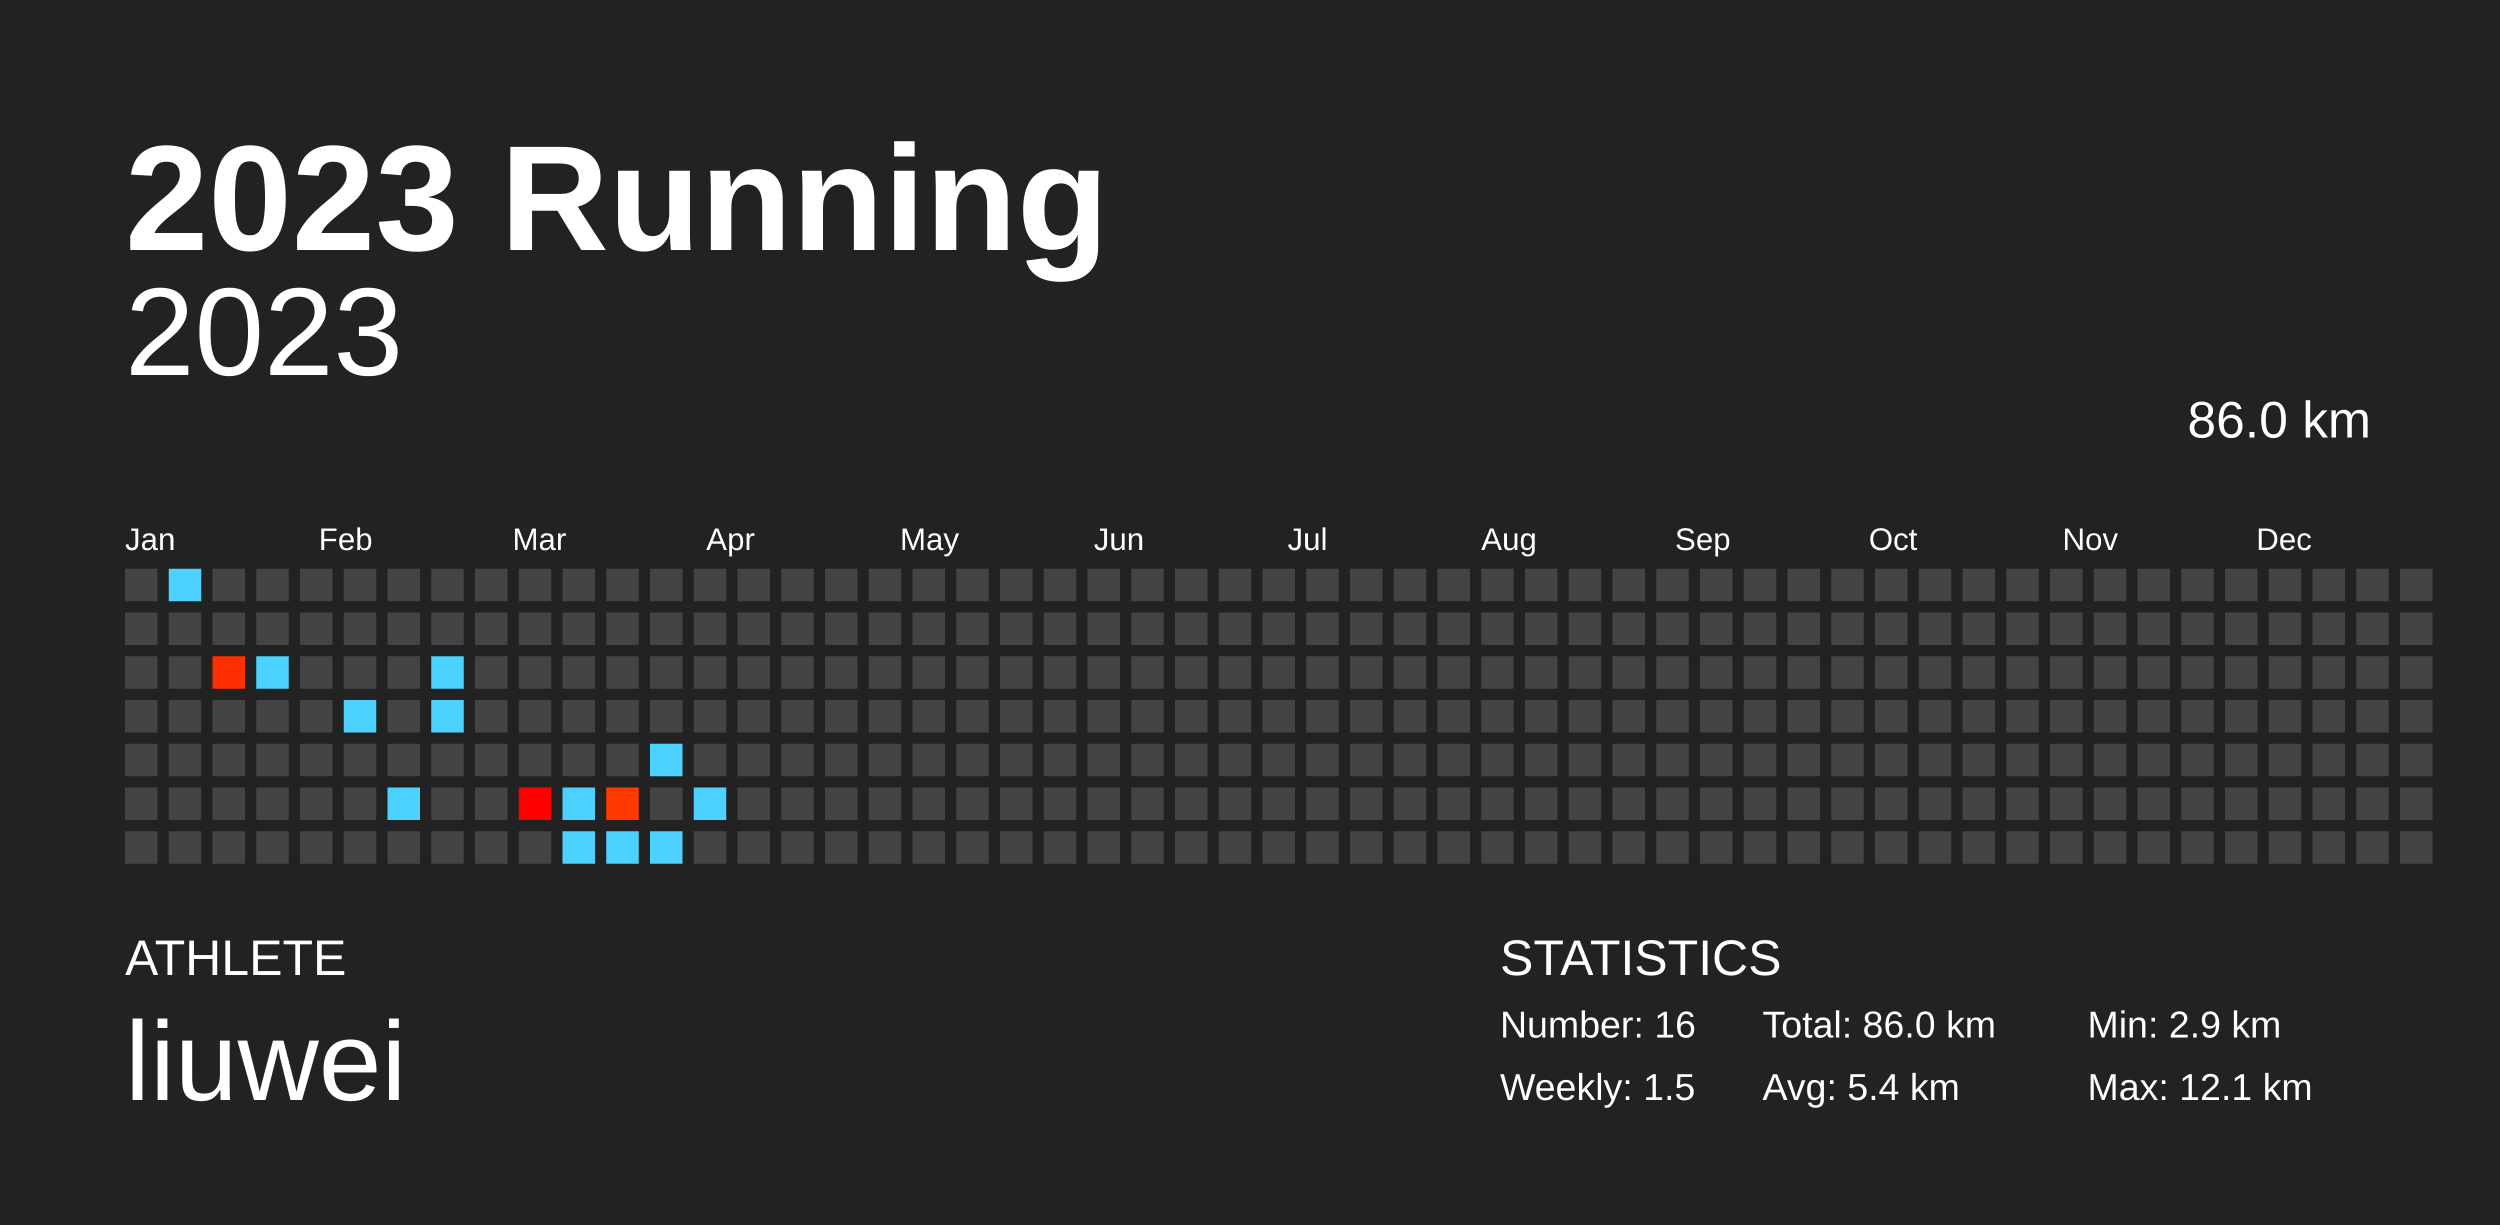
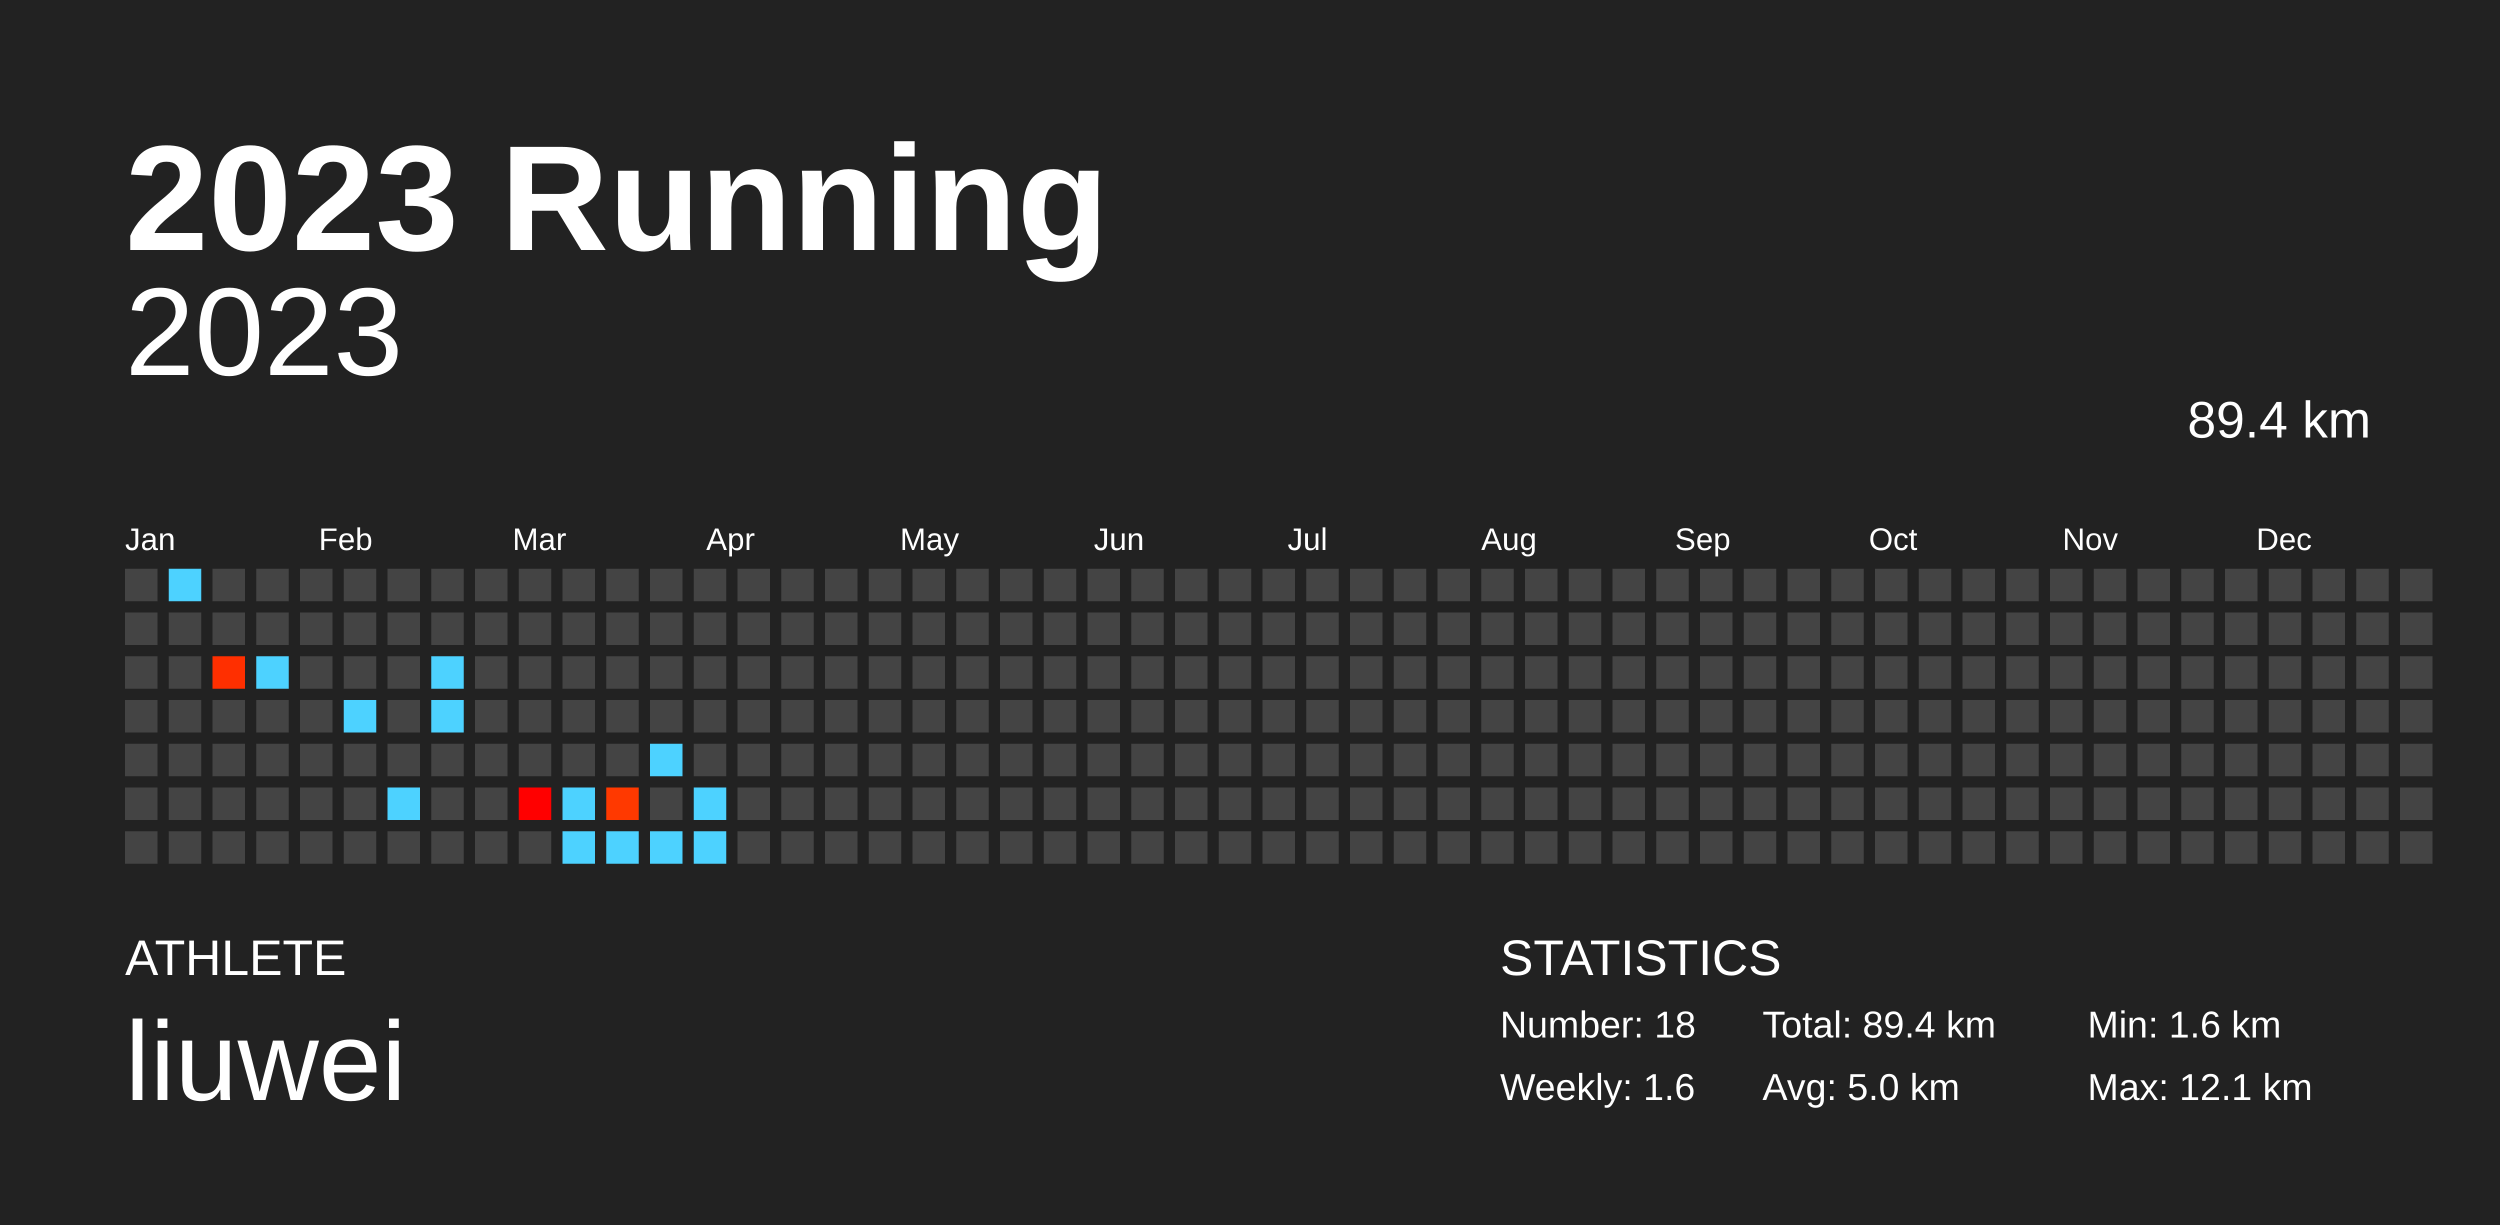
<svg xmlns="http://www.w3.org/2000/svg" baseProfile="full" height="98mm" version="1.1" viewBox="0,0,200,98" width="200mm">
  <defs />
  <rect fill="#222222" height="98" width="200" x="0" y="0" />
  <text fill="#FFFFFF" style="font-size:12px; font-family:Arial; font-weight:bold;" x="10" y="20">2023 Running</text>
  <text fill="#FFFFFF" style="font-size:4px; font-family:Arial" x="10" y="78">ATHLETE</text>
  <text fill="#FFFFFF" style="font-size:9px; font-family:Arial" x="10" y="88">liuwei</text>
  <text fill="#FFFFFF" style="font-size:4px; font-family:Arial" x="120" y="78">STATISTICS</text>
-   <text fill="#FFFFFF" style="font-size:3px; font-family:Arial" x="120" y="83">Number: 16</text>
-   <text fill="#FFFFFF" style="font-size:3px; font-family:Arial" x="120" y="88">Weekly: 1.5</text>
-   <text fill="#FFFFFF" style="font-size:3px; font-family:Arial" x="141" y="83">Total: 86.0 km</text>
-   <text fill="#FFFFFF" style="font-size:3px; font-family:Arial" x="141" y="88">Avg: 5.4 km</text>
-   <text fill="#FFFFFF" style="font-size:3px; font-family:Arial" x="167" y="83">Min: 2.9 km</text>
+   <text fill="#FFFFFF" style="font-size:3px; font-family:Arial" x="120" y="83">Number: 18</text>
+   <text fill="#FFFFFF" style="font-size:3px; font-family:Arial" x="120" y="88">Weekly: 1.6</text>
+   <text fill="#FFFFFF" style="font-size:3px; font-family:Arial" x="141" y="83">Total: 89.4 km</text>
+   <text fill="#FFFFFF" style="font-size:3px; font-family:Arial" x="141" y="88">Avg: 5.0 km</text>
+   <text fill="#FFFFFF" style="font-size:3px; font-family:Arial" x="167" y="83">Min: 1.6 km</text>
  <text fill="#FFFFFF" style="font-size:3px; font-family:Arial" x="167" y="88">Max: 12.1 km</text>
  <text alignment-baseline="hanging" fill="#FFFFFF" style="font-size:10.0px; font-family:Arial;" x="10" y="30">2023</text>
-   <text alignment-baseline="hanging" fill="#FFFFFF" style="font-size:4.125px; font-family:Arial;" x="175" y="35">86.0 km</text>
+   <text alignment-baseline="hanging" fill="#FFFFFF" style="font-size:4.125px; font-family:Arial;" x="175" y="35">89.4 km</text>
  <text fill="#FFFFFF" style="font-size:2.5px; font-family:Arial" x="10.0" y="44">Jan</text>
  <text fill="#FFFFFF" style="font-size:2.5px; font-family:Arial" x="25.5" y="44">Feb</text>
  <text fill="#FFFFFF" style="font-size:2.5px; font-family:Arial" x="41.0" y="44">Mar</text>
  <text fill="#FFFFFF" style="font-size:2.5px; font-family:Arial" x="56.5" y="44">Apr</text>
  <text fill="#FFFFFF" style="font-size:2.5px; font-family:Arial" x="72.0" y="44">May</text>
  <text fill="#FFFFFF" style="font-size:2.5px; font-family:Arial" x="87.5" y="44">Jun</text>
  <text fill="#FFFFFF" style="font-size:2.5px; font-family:Arial" x="103.0" y="44">Jul</text>
  <text fill="#FFFFFF" style="font-size:2.5px; font-family:Arial" x="118.5" y="44">Aug</text>
  <text fill="#FFFFFF" style="font-size:2.5px; font-family:Arial" x="134.0" y="44">Sep</text>
  <text fill="#FFFFFF" style="font-size:2.5px; font-family:Arial" x="149.5" y="44">Oct</text>
  <text fill="#FFFFFF" style="font-size:2.5px; font-family:Arial" x="165.0" y="44">Nov</text>
  <text fill="#FFFFFF" style="font-size:2.5px; font-family:Arial" x="180.5" y="44">Dec</text>
  <rect fill="#444444" height="2.6" width="2.6" x="10.0" y="45.5" />
  <rect fill="#444444" height="2.6" width="2.6" x="10.0" y="49.0" />
  <rect fill="#444444" height="2.6" width="2.6" x="10.0" y="52.5" />
  <rect fill="#444444" height="2.6" width="2.6" x="10.0" y="56.0" />
  <rect fill="#444444" height="2.6" width="2.6" x="10.0" y="59.5" />
  <rect fill="#444444" height="2.6" width="2.6" x="10.0" y="63.0" />
  <rect fill="#444444" height="2.6" width="2.6" x="10.0" y="66.5" />
  <rect fill="#4dd2ff" height="2.6" width="2.6" x="13.5" y="45.5" />
  <rect fill="#444444" height="2.6" width="2.6" x="13.5" y="49.0" />
  <rect fill="#444444" height="2.6" width="2.6" x="13.5" y="52.5" />
  <rect fill="#444444" height="2.6" width="2.6" x="13.5" y="56.0" />
  <rect fill="#444444" height="2.6" width="2.6" x="13.5" y="59.5" />
  <rect fill="#444444" height="2.6" width="2.6" x="13.5" y="63.0" />
  <rect fill="#444444" height="2.6" width="2.6" x="13.5" y="66.5" />
  <rect fill="#444444" height="2.6" width="2.6" x="17.0" y="45.5" />
  <rect fill="#444444" height="2.6" width="2.6" x="17.0" y="49.0" />
  <rect fill="#ff2f00" height="2.6" width="2.6" x="17.0" y="52.5" />
  <rect fill="#444444" height="2.6" width="2.6" x="17.0" y="56.0" />
  <rect fill="#444444" height="2.6" width="2.6" x="17.0" y="59.5" />
  <rect fill="#444444" height="2.6" width="2.6" x="17.0" y="63.0" />
  <rect fill="#444444" height="2.6" width="2.6" x="17.0" y="66.5" />
  <rect fill="#444444" height="2.6" width="2.6" x="20.5" y="45.5" />
  <rect fill="#444444" height="2.6" width="2.6" x="20.5" y="49.0" />
  <rect fill="#4dd2ff" height="2.6" width="2.6" x="20.5" y="52.5" />
  <rect fill="#444444" height="2.6" width="2.6" x="20.5" y="56.0" />
  <rect fill="#444444" height="2.6" width="2.6" x="20.5" y="59.5" />
  <rect fill="#444444" height="2.6" width="2.6" x="20.5" y="63.0" />
  <rect fill="#444444" height="2.6" width="2.6" x="20.5" y="66.5" />
  <rect fill="#444444" height="2.6" width="2.6" x="24.0" y="45.5" />
  <rect fill="#444444" height="2.6" width="2.6" x="24.0" y="49.0" />
  <rect fill="#444444" height="2.6" width="2.6" x="24.0" y="52.5" />
  <rect fill="#444444" height="2.6" width="2.6" x="24.0" y="56.0" />
  <rect fill="#444444" height="2.6" width="2.6" x="24.0" y="59.5" />
  <rect fill="#444444" height="2.6" width="2.6" x="24.0" y="63.0" />
  <rect fill="#444444" height="2.6" width="2.6" x="24.0" y="66.5" />
  <rect fill="#444444" height="2.6" width="2.6" x="27.5" y="45.5" />
  <rect fill="#444444" height="2.6" width="2.6" x="27.5" y="49.0" />
  <rect fill="#444444" height="2.6" width="2.6" x="27.5" y="52.5" />
  <rect fill="#4dd2ff" height="2.6" width="2.6" x="27.5" y="56.0" />
  <rect fill="#444444" height="2.6" width="2.6" x="27.5" y="59.5" />
  <rect fill="#444444" height="2.6" width="2.6" x="27.5" y="63.0" />
  <rect fill="#444444" height="2.6" width="2.6" x="27.5" y="66.5" />
  <rect fill="#444444" height="2.6" width="2.6" x="31.0" y="45.5" />
  <rect fill="#444444" height="2.6" width="2.6" x="31.0" y="49.0" />
  <rect fill="#444444" height="2.6" width="2.6" x="31.0" y="52.5" />
  <rect fill="#444444" height="2.6" width="2.6" x="31.0" y="56.0" />
  <rect fill="#444444" height="2.6" width="2.6" x="31.0" y="59.5" />
  <rect fill="#4dd2ff" height="2.6" width="2.6" x="31.0" y="63.0" />
  <rect fill="#444444" height="2.6" width="2.6" x="31.0" y="66.5" />
  <rect fill="#444444" height="2.6" width="2.6" x="34.5" y="45.5" />
  <rect fill="#444444" height="2.6" width="2.6" x="34.5" y="49.0" />
  <rect fill="#4dd2ff" height="2.6" width="2.6" x="34.5" y="52.5" />
  <rect fill="#4dd2ff" height="2.6" width="2.6" x="34.5" y="56.0" />
  <rect fill="#444444" height="2.6" width="2.6" x="34.5" y="59.5" />
  <rect fill="#444444" height="2.6" width="2.6" x="34.5" y="63.0" />
  <rect fill="#444444" height="2.6" width="2.6" x="34.5" y="66.5" />
  <rect fill="#444444" height="2.6" width="2.6" x="38.0" y="45.5" />
  <rect fill="#444444" height="2.6" width="2.6" x="38.0" y="49.0" />
  <rect fill="#444444" height="2.6" width="2.6" x="38.0" y="52.5" />
  <rect fill="#444444" height="2.6" width="2.6" x="38.0" y="56.0" />
  <rect fill="#444444" height="2.6" width="2.6" x="38.0" y="59.5" />
  <rect fill="#444444" height="2.6" width="2.6" x="38.0" y="63.0" />
  <rect fill="#444444" height="2.6" width="2.6" x="38.0" y="66.5" />
  <rect fill="#444444" height="2.6" width="2.6" x="41.5" y="45.5" />
  <rect fill="#444444" height="2.6" width="2.6" x="41.5" y="49.0" />
  <rect fill="#444444" height="2.6" width="2.6" x="41.5" y="52.5" />
  <rect fill="#444444" height="2.6" width="2.6" x="41.5" y="56.0" />
  <rect fill="#444444" height="2.6" width="2.6" x="41.5" y="59.5" />
  <rect fill="#ff0000" height="2.6" width="2.6" x="41.5" y="63.0" />
  <rect fill="#444444" height="2.6" width="2.6" x="41.5" y="66.5" />
  <rect fill="#444444" height="2.6" width="2.6" x="45.0" y="45.5" />
  <rect fill="#444444" height="2.6" width="2.6" x="45.0" y="49.0" />
  <rect fill="#444444" height="2.6" width="2.6" x="45.0" y="52.5" />
  <rect fill="#444444" height="2.6" width="2.6" x="45.0" y="56.0" />
  <rect fill="#444444" height="2.6" width="2.6" x="45.0" y="59.5" />
  <rect fill="#4dd2ff" height="2.6" width="2.6" x="45.0" y="63.0" />
  <rect fill="#4dd2ff" height="2.6" width="2.6" x="45.0" y="66.5" />
  <rect fill="#444444" height="2.6" width="2.6" x="48.5" y="45.5" />
  <rect fill="#444444" height="2.6" width="2.6" x="48.5" y="49.0" />
  <rect fill="#444444" height="2.6" width="2.6" x="48.5" y="52.5" />
  <rect fill="#444444" height="2.6" width="2.6" x="48.5" y="56.0" />
  <rect fill="#444444" height="2.6" width="2.6" x="48.5" y="59.5" />
  <rect fill="#ff3900" height="2.6" width="2.6" x="48.5" y="63.0" />
  <rect fill="#4dd2ff" height="2.6" width="2.6" x="48.5" y="66.5" />
  <rect fill="#444444" height="2.6" width="2.6" x="52.0" y="45.5" />
  <rect fill="#444444" height="2.6" width="2.6" x="52.0" y="49.0" />
  <rect fill="#444444" height="2.6" width="2.6" x="52.0" y="52.5" />
  <rect fill="#444444" height="2.6" width="2.6" x="52.0" y="56.0" />
  <rect fill="#4dd2ff" height="2.6" width="2.6" x="52.0" y="59.5" />
  <rect fill="#444444" height="2.6" width="2.6" x="52.0" y="63.0" />
  <rect fill="#4dd2ff" height="2.6" width="2.6" x="52.0" y="66.5" />
  <rect fill="#444444" height="2.6" width="2.6" x="55.5" y="45.5" />
  <rect fill="#444444" height="2.6" width="2.6" x="55.5" y="49.0" />
  <rect fill="#444444" height="2.6" width="2.6" x="55.5" y="52.5" />
  <rect fill="#444444" height="2.6" width="2.6" x="55.5" y="56.0" />
  <rect fill="#444444" height="2.6" width="2.6" x="55.5" y="59.5" />
  <rect fill="#4dd2ff" height="2.6" width="2.6" x="55.5" y="63.0" />
-   <rect fill="#444444" height="2.6" width="2.6" x="55.5" y="66.5" />
+   <rect fill="#4dd2ff" height="2.6" width="2.6" x="55.5" y="66.5" />
  <rect fill="#444444" height="2.6" width="2.6" x="59.0" y="45.5" />
  <rect fill="#444444" height="2.6" width="2.6" x="59.0" y="49.0" />
  <rect fill="#444444" height="2.6" width="2.6" x="59.0" y="52.5" />
  <rect fill="#444444" height="2.6" width="2.6" x="59.0" y="56.0" />
  <rect fill="#444444" height="2.6" width="2.6" x="59.0" y="59.5" />
  <rect fill="#444444" height="2.6" width="2.6" x="59.0" y="63.0" />
  <rect fill="#444444" height="2.6" width="2.6" x="59.0" y="66.5" />
  <rect fill="#444444" height="2.6" width="2.6" x="62.5" y="45.5" />
  <rect fill="#444444" height="2.6" width="2.6" x="62.5" y="49.0" />
  <rect fill="#444444" height="2.6" width="2.6" x="62.5" y="52.5" />
  <rect fill="#444444" height="2.6" width="2.6" x="62.5" y="56.0" />
  <rect fill="#444444" height="2.6" width="2.6" x="62.5" y="59.5" />
  <rect fill="#444444" height="2.6" width="2.6" x="62.5" y="63.0" />
  <rect fill="#444444" height="2.6" width="2.6" x="62.5" y="66.5" />
  <rect fill="#444444" height="2.6" width="2.6" x="66.0" y="45.5" />
  <rect fill="#444444" height="2.6" width="2.6" x="66.0" y="49.0" />
  <rect fill="#444444" height="2.6" width="2.6" x="66.0" y="52.5" />
  <rect fill="#444444" height="2.6" width="2.6" x="66.0" y="56.0" />
  <rect fill="#444444" height="2.6" width="2.6" x="66.0" y="59.5" />
  <rect fill="#444444" height="2.6" width="2.6" x="66.0" y="63.0" />
  <rect fill="#444444" height="2.6" width="2.6" x="66.0" y="66.5" />
  <rect fill="#444444" height="2.6" width="2.6" x="69.5" y="45.5" />
  <rect fill="#444444" height="2.6" width="2.6" x="69.5" y="49.0" />
  <rect fill="#444444" height="2.6" width="2.6" x="69.5" y="52.5" />
  <rect fill="#444444" height="2.6" width="2.6" x="69.5" y="56.0" />
  <rect fill="#444444" height="2.6" width="2.6" x="69.5" y="59.5" />
  <rect fill="#444444" height="2.6" width="2.6" x="69.5" y="63.0" />
  <rect fill="#444444" height="2.6" width="2.6" x="69.5" y="66.5" />
  <rect fill="#444444" height="2.6" width="2.6" x="73.0" y="45.5" />
  <rect fill="#444444" height="2.6" width="2.6" x="73.0" y="49.0" />
  <rect fill="#444444" height="2.6" width="2.6" x="73.0" y="52.5" />
  <rect fill="#444444" height="2.6" width="2.6" x="73.0" y="56.0" />
  <rect fill="#444444" height="2.6" width="2.6" x="73.0" y="59.5" />
  <rect fill="#444444" height="2.6" width="2.6" x="73.0" y="63.0" />
  <rect fill="#444444" height="2.6" width="2.6" x="73.0" y="66.5" />
  <rect fill="#444444" height="2.6" width="2.6" x="76.5" y="45.5" />
  <rect fill="#444444" height="2.6" width="2.6" x="76.5" y="49.0" />
  <rect fill="#444444" height="2.6" width="2.6" x="76.5" y="52.5" />
  <rect fill="#444444" height="2.6" width="2.6" x="76.5" y="56.0" />
  <rect fill="#444444" height="2.6" width="2.6" x="76.5" y="59.5" />
  <rect fill="#444444" height="2.6" width="2.6" x="76.5" y="63.0" />
  <rect fill="#444444" height="2.6" width="2.6" x="76.5" y="66.5" />
  <rect fill="#444444" height="2.6" width="2.6" x="80.0" y="45.5" />
  <rect fill="#444444" height="2.6" width="2.6" x="80.0" y="49.0" />
  <rect fill="#444444" height="2.6" width="2.6" x="80.0" y="52.5" />
  <rect fill="#444444" height="2.6" width="2.6" x="80.0" y="56.0" />
  <rect fill="#444444" height="2.6" width="2.6" x="80.0" y="59.5" />
  <rect fill="#444444" height="2.6" width="2.6" x="80.0" y="63.0" />
  <rect fill="#444444" height="2.6" width="2.6" x="80.0" y="66.5" />
  <rect fill="#444444" height="2.6" width="2.6" x="83.5" y="45.5" />
  <rect fill="#444444" height="2.6" width="2.6" x="83.5" y="49.0" />
  <rect fill="#444444" height="2.6" width="2.6" x="83.5" y="52.5" />
  <rect fill="#444444" height="2.6" width="2.6" x="83.5" y="56.0" />
  <rect fill="#444444" height="2.6" width="2.6" x="83.5" y="59.5" />
  <rect fill="#444444" height="2.6" width="2.6" x="83.5" y="63.0" />
  <rect fill="#444444" height="2.6" width="2.6" x="83.5" y="66.5" />
  <rect fill="#444444" height="2.6" width="2.6" x="87.0" y="45.5" />
  <rect fill="#444444" height="2.6" width="2.6" x="87.0" y="49.0" />
  <rect fill="#444444" height="2.6" width="2.6" x="87.0" y="52.5" />
  <rect fill="#444444" height="2.6" width="2.6" x="87.0" y="56.0" />
  <rect fill="#444444" height="2.6" width="2.6" x="87.0" y="59.5" />
  <rect fill="#444444" height="2.6" width="2.6" x="87.0" y="63.0" />
  <rect fill="#444444" height="2.6" width="2.6" x="87.0" y="66.5" />
  <rect fill="#444444" height="2.6" width="2.6" x="90.5" y="45.5" />
  <rect fill="#444444" height="2.6" width="2.6" x="90.5" y="49.0" />
  <rect fill="#444444" height="2.6" width="2.6" x="90.5" y="52.5" />
  <rect fill="#444444" height="2.6" width="2.6" x="90.5" y="56.0" />
  <rect fill="#444444" height="2.6" width="2.6" x="90.5" y="59.5" />
  <rect fill="#444444" height="2.6" width="2.6" x="90.5" y="63.0" />
  <rect fill="#444444" height="2.6" width="2.6" x="90.5" y="66.5" />
  <rect fill="#444444" height="2.6" width="2.6" x="94.0" y="45.5" />
  <rect fill="#444444" height="2.6" width="2.6" x="94.0" y="49.0" />
  <rect fill="#444444" height="2.6" width="2.6" x="94.0" y="52.5" />
  <rect fill="#444444" height="2.6" width="2.6" x="94.0" y="56.0" />
  <rect fill="#444444" height="2.6" width="2.6" x="94.0" y="59.5" />
  <rect fill="#444444" height="2.6" width="2.6" x="94.0" y="63.0" />
  <rect fill="#444444" height="2.6" width="2.6" x="94.0" y="66.5" />
  <rect fill="#444444" height="2.6" width="2.6" x="97.5" y="45.5" />
  <rect fill="#444444" height="2.6" width="2.6" x="97.5" y="49.0" />
  <rect fill="#444444" height="2.6" width="2.6" x="97.5" y="52.5" />
  <rect fill="#444444" height="2.6" width="2.6" x="97.5" y="56.0" />
  <rect fill="#444444" height="2.6" width="2.6" x="97.5" y="59.5" />
  <rect fill="#444444" height="2.6" width="2.6" x="97.5" y="63.0" />
  <rect fill="#444444" height="2.6" width="2.6" x="97.5" y="66.5" />
  <rect fill="#444444" height="2.6" width="2.6" x="101.0" y="45.5" />
  <rect fill="#444444" height="2.6" width="2.6" x="101.0" y="49.0" />
  <rect fill="#444444" height="2.6" width="2.6" x="101.0" y="52.5" />
  <rect fill="#444444" height="2.6" width="2.6" x="101.0" y="56.0" />
  <rect fill="#444444" height="2.6" width="2.6" x="101.0" y="59.5" />
  <rect fill="#444444" height="2.6" width="2.6" x="101.0" y="63.0" />
  <rect fill="#444444" height="2.6" width="2.6" x="101.0" y="66.5" />
  <rect fill="#444444" height="2.6" width="2.6" x="104.5" y="45.5" />
  <rect fill="#444444" height="2.6" width="2.6" x="104.5" y="49.0" />
  <rect fill="#444444" height="2.6" width="2.6" x="104.5" y="52.5" />
  <rect fill="#444444" height="2.6" width="2.6" x="104.5" y="56.0" />
  <rect fill="#444444" height="2.6" width="2.6" x="104.5" y="59.5" />
  <rect fill="#444444" height="2.6" width="2.6" x="104.5" y="63.0" />
  <rect fill="#444444" height="2.6" width="2.6" x="104.5" y="66.5" />
  <rect fill="#444444" height="2.6" width="2.6" x="108.0" y="45.5" />
  <rect fill="#444444" height="2.6" width="2.6" x="108.0" y="49.0" />
  <rect fill="#444444" height="2.6" width="2.6" x="108.0" y="52.5" />
  <rect fill="#444444" height="2.6" width="2.6" x="108.0" y="56.0" />
  <rect fill="#444444" height="2.6" width="2.6" x="108.0" y="59.5" />
  <rect fill="#444444" height="2.6" width="2.6" x="108.0" y="63.0" />
  <rect fill="#444444" height="2.6" width="2.6" x="108.0" y="66.5" />
  <rect fill="#444444" height="2.6" width="2.6" x="111.5" y="45.5" />
  <rect fill="#444444" height="2.6" width="2.6" x="111.5" y="49.0" />
  <rect fill="#444444" height="2.6" width="2.6" x="111.5" y="52.5" />
  <rect fill="#444444" height="2.6" width="2.6" x="111.5" y="56.0" />
  <rect fill="#444444" height="2.6" width="2.6" x="111.5" y="59.5" />
  <rect fill="#444444" height="2.6" width="2.6" x="111.5" y="63.0" />
  <rect fill="#444444" height="2.6" width="2.6" x="111.5" y="66.5" />
  <rect fill="#444444" height="2.6" width="2.6" x="115.0" y="45.5" />
  <rect fill="#444444" height="2.6" width="2.6" x="115.0" y="49.0" />
  <rect fill="#444444" height="2.6" width="2.6" x="115.0" y="52.5" />
  <rect fill="#444444" height="2.6" width="2.6" x="115.0" y="56.0" />
  <rect fill="#444444" height="2.6" width="2.6" x="115.0" y="59.5" />
  <rect fill="#444444" height="2.6" width="2.6" x="115.0" y="63.0" />
  <rect fill="#444444" height="2.6" width="2.6" x="115.0" y="66.5" />
  <rect fill="#444444" height="2.6" width="2.6" x="118.5" y="45.5" />
  <rect fill="#444444" height="2.6" width="2.6" x="118.5" y="49.0" />
  <rect fill="#444444" height="2.6" width="2.6" x="118.5" y="52.5" />
  <rect fill="#444444" height="2.6" width="2.6" x="118.5" y="56.0" />
  <rect fill="#444444" height="2.6" width="2.6" x="118.5" y="59.5" />
  <rect fill="#444444" height="2.6" width="2.6" x="118.5" y="63.0" />
  <rect fill="#444444" height="2.6" width="2.6" x="118.5" y="66.5" />
  <rect fill="#444444" height="2.6" width="2.6" x="122.0" y="45.5" />
  <rect fill="#444444" height="2.6" width="2.6" x="122.0" y="49.0" />
  <rect fill="#444444" height="2.6" width="2.6" x="122.0" y="52.5" />
  <rect fill="#444444" height="2.6" width="2.6" x="122.0" y="56.0" />
  <rect fill="#444444" height="2.6" width="2.6" x="122.0" y="59.5" />
  <rect fill="#444444" height="2.6" width="2.6" x="122.0" y="63.0" />
  <rect fill="#444444" height="2.6" width="2.6" x="122.0" y="66.5" />
  <rect fill="#444444" height="2.6" width="2.6" x="125.5" y="45.5" />
  <rect fill="#444444" height="2.6" width="2.6" x="125.5" y="49.0" />
  <rect fill="#444444" height="2.6" width="2.6" x="125.5" y="52.5" />
  <rect fill="#444444" height="2.6" width="2.6" x="125.5" y="56.0" />
  <rect fill="#444444" height="2.6" width="2.6" x="125.5" y="59.5" />
  <rect fill="#444444" height="2.6" width="2.6" x="125.5" y="63.0" />
  <rect fill="#444444" height="2.6" width="2.6" x="125.5" y="66.5" />
  <rect fill="#444444" height="2.6" width="2.6" x="129.0" y="45.5" />
  <rect fill="#444444" height="2.6" width="2.6" x="129.0" y="49.0" />
  <rect fill="#444444" height="2.6" width="2.6" x="129.0" y="52.5" />
  <rect fill="#444444" height="2.6" width="2.6" x="129.0" y="56.0" />
  <rect fill="#444444" height="2.6" width="2.6" x="129.0" y="59.5" />
  <rect fill="#444444" height="2.6" width="2.6" x="129.0" y="63.0" />
  <rect fill="#444444" height="2.6" width="2.6" x="129.0" y="66.5" />
  <rect fill="#444444" height="2.6" width="2.6" x="132.5" y="45.5" />
  <rect fill="#444444" height="2.6" width="2.6" x="132.5" y="49.0" />
  <rect fill="#444444" height="2.6" width="2.6" x="132.5" y="52.5" />
  <rect fill="#444444" height="2.6" width="2.6" x="132.5" y="56.0" />
  <rect fill="#444444" height="2.6" width="2.6" x="132.5" y="59.5" />
  <rect fill="#444444" height="2.6" width="2.6" x="132.5" y="63.0" />
  <rect fill="#444444" height="2.6" width="2.6" x="132.5" y="66.5" />
  <rect fill="#444444" height="2.6" width="2.6" x="136.0" y="45.5" />
  <rect fill="#444444" height="2.6" width="2.6" x="136.0" y="49.0" />
  <rect fill="#444444" height="2.6" width="2.6" x="136.0" y="52.5" />
  <rect fill="#444444" height="2.6" width="2.6" x="136.0" y="56.0" />
  <rect fill="#444444" height="2.6" width="2.6" x="136.0" y="59.5" />
  <rect fill="#444444" height="2.6" width="2.6" x="136.0" y="63.0" />
  <rect fill="#444444" height="2.6" width="2.6" x="136.0" y="66.5" />
  <rect fill="#444444" height="2.6" width="2.6" x="139.5" y="45.5" />
  <rect fill="#444444" height="2.6" width="2.6" x="139.5" y="49.0" />
  <rect fill="#444444" height="2.6" width="2.6" x="139.5" y="52.5" />
  <rect fill="#444444" height="2.6" width="2.6" x="139.5" y="56.0" />
  <rect fill="#444444" height="2.6" width="2.6" x="139.5" y="59.5" />
  <rect fill="#444444" height="2.6" width="2.6" x="139.5" y="63.0" />
  <rect fill="#444444" height="2.6" width="2.6" x="139.5" y="66.5" />
  <rect fill="#444444" height="2.6" width="2.6" x="143.0" y="45.5" />
  <rect fill="#444444" height="2.6" width="2.6" x="143.0" y="49.0" />
  <rect fill="#444444" height="2.6" width="2.6" x="143.0" y="52.5" />
  <rect fill="#444444" height="2.6" width="2.6" x="143.0" y="56.0" />
  <rect fill="#444444" height="2.6" width="2.6" x="143.0" y="59.5" />
  <rect fill="#444444" height="2.6" width="2.6" x="143.0" y="63.0" />
  <rect fill="#444444" height="2.6" width="2.6" x="143.0" y="66.5" />
  <rect fill="#444444" height="2.6" width="2.6" x="146.5" y="45.5" />
  <rect fill="#444444" height="2.6" width="2.6" x="146.5" y="49.0" />
  <rect fill="#444444" height="2.6" width="2.6" x="146.5" y="52.5" />
  <rect fill="#444444" height="2.6" width="2.6" x="146.5" y="56.0" />
  <rect fill="#444444" height="2.6" width="2.6" x="146.5" y="59.5" />
  <rect fill="#444444" height="2.6" width="2.6" x="146.5" y="63.0" />
  <rect fill="#444444" height="2.6" width="2.6" x="146.5" y="66.5" />
  <rect fill="#444444" height="2.6" width="2.6" x="150.0" y="45.5" />
  <rect fill="#444444" height="2.6" width="2.6" x="150.0" y="49.0" />
  <rect fill="#444444" height="2.6" width="2.6" x="150.0" y="52.5" />
  <rect fill="#444444" height="2.6" width="2.6" x="150.0" y="56.0" />
  <rect fill="#444444" height="2.6" width="2.6" x="150.0" y="59.5" />
  <rect fill="#444444" height="2.6" width="2.6" x="150.0" y="63.0" />
  <rect fill="#444444" height="2.6" width="2.6" x="150.0" y="66.5" />
  <rect fill="#444444" height="2.6" width="2.6" x="153.5" y="45.5" />
  <rect fill="#444444" height="2.6" width="2.6" x="153.5" y="49.0" />
  <rect fill="#444444" height="2.6" width="2.6" x="153.5" y="52.5" />
  <rect fill="#444444" height="2.6" width="2.6" x="153.5" y="56.0" />
  <rect fill="#444444" height="2.6" width="2.6" x="153.5" y="59.5" />
  <rect fill="#444444" height="2.6" width="2.6" x="153.5" y="63.0" />
  <rect fill="#444444" height="2.6" width="2.6" x="153.5" y="66.5" />
  <rect fill="#444444" height="2.6" width="2.6" x="157.0" y="45.5" />
  <rect fill="#444444" height="2.6" width="2.6" x="157.0" y="49.0" />
  <rect fill="#444444" height="2.6" width="2.6" x="157.0" y="52.5" />
  <rect fill="#444444" height="2.6" width="2.6" x="157.0" y="56.0" />
  <rect fill="#444444" height="2.6" width="2.6" x="157.0" y="59.5" />
  <rect fill="#444444" height="2.6" width="2.6" x="157.0" y="63.0" />
  <rect fill="#444444" height="2.6" width="2.6" x="157.0" y="66.5" />
  <rect fill="#444444" height="2.6" width="2.6" x="160.5" y="45.5" />
  <rect fill="#444444" height="2.6" width="2.6" x="160.5" y="49.0" />
  <rect fill="#444444" height="2.6" width="2.6" x="160.5" y="52.5" />
  <rect fill="#444444" height="2.6" width="2.6" x="160.5" y="56.0" />
  <rect fill="#444444" height="2.6" width="2.6" x="160.5" y="59.5" />
  <rect fill="#444444" height="2.6" width="2.6" x="160.5" y="63.0" />
  <rect fill="#444444" height="2.6" width="2.6" x="160.5" y="66.5" />
  <rect fill="#444444" height="2.6" width="2.6" x="164.0" y="45.5" />
  <rect fill="#444444" height="2.6" width="2.6" x="164.0" y="49.0" />
  <rect fill="#444444" height="2.6" width="2.6" x="164.0" y="52.5" />
  <rect fill="#444444" height="2.6" width="2.6" x="164.0" y="56.0" />
  <rect fill="#444444" height="2.6" width="2.6" x="164.0" y="59.5" />
  <rect fill="#444444" height="2.6" width="2.6" x="164.0" y="63.0" />
  <rect fill="#444444" height="2.6" width="2.6" x="164.0" y="66.5" />
  <rect fill="#444444" height="2.6" width="2.6" x="167.5" y="45.5" />
  <rect fill="#444444" height="2.6" width="2.6" x="167.5" y="49.0" />
  <rect fill="#444444" height="2.6" width="2.6" x="167.5" y="52.5" />
  <rect fill="#444444" height="2.6" width="2.6" x="167.5" y="56.0" />
  <rect fill="#444444" height="2.6" width="2.6" x="167.5" y="59.5" />
  <rect fill="#444444" height="2.6" width="2.6" x="167.5" y="63.0" />
  <rect fill="#444444" height="2.6" width="2.6" x="167.5" y="66.5" />
  <rect fill="#444444" height="2.6" width="2.6" x="171.0" y="45.5" />
  <rect fill="#444444" height="2.6" width="2.6" x="171.0" y="49.0" />
  <rect fill="#444444" height="2.6" width="2.6" x="171.0" y="52.5" />
  <rect fill="#444444" height="2.6" width="2.6" x="171.0" y="56.0" />
  <rect fill="#444444" height="2.6" width="2.6" x="171.0" y="59.5" />
  <rect fill="#444444" height="2.6" width="2.6" x="171.0" y="63.0" />
  <rect fill="#444444" height="2.6" width="2.6" x="171.0" y="66.5" />
  <rect fill="#444444" height="2.6" width="2.6" x="174.5" y="45.5" />
  <rect fill="#444444" height="2.6" width="2.6" x="174.5" y="49.0" />
  <rect fill="#444444" height="2.6" width="2.6" x="174.5" y="52.5" />
  <rect fill="#444444" height="2.6" width="2.6" x="174.5" y="56.0" />
  <rect fill="#444444" height="2.6" width="2.6" x="174.5" y="59.5" />
  <rect fill="#444444" height="2.6" width="2.6" x="174.5" y="63.0" />
  <rect fill="#444444" height="2.6" width="2.6" x="174.5" y="66.5" />
  <rect fill="#444444" height="2.6" width="2.6" x="178.0" y="45.5" />
  <rect fill="#444444" height="2.6" width="2.6" x="178.0" y="49.0" />
  <rect fill="#444444" height="2.6" width="2.6" x="178.0" y="52.5" />
  <rect fill="#444444" height="2.6" width="2.6" x="178.0" y="56.0" />
  <rect fill="#444444" height="2.6" width="2.6" x="178.0" y="59.5" />
  <rect fill="#444444" height="2.6" width="2.6" x="178.0" y="63.0" />
  <rect fill="#444444" height="2.6" width="2.6" x="178.0" y="66.5" />
  <rect fill="#444444" height="2.6" width="2.6" x="181.5" y="45.5" />
  <rect fill="#444444" height="2.6" width="2.6" x="181.5" y="49.0" />
  <rect fill="#444444" height="2.6" width="2.6" x="181.5" y="52.5" />
  <rect fill="#444444" height="2.6" width="2.6" x="181.5" y="56.0" />
  <rect fill="#444444" height="2.6" width="2.6" x="181.5" y="59.5" />
  <rect fill="#444444" height="2.6" width="2.6" x="181.5" y="63.0" />
  <rect fill="#444444" height="2.6" width="2.6" x="181.5" y="66.5" />
  <rect fill="#444444" height="2.6" width="2.6" x="185.0" y="45.5" />
  <rect fill="#444444" height="2.6" width="2.6" x="185.0" y="49.0" />
  <rect fill="#444444" height="2.6" width="2.6" x="185.0" y="52.5" />
  <rect fill="#444444" height="2.6" width="2.6" x="185.0" y="56.0" />
  <rect fill="#444444" height="2.6" width="2.6" x="185.0" y="59.5" />
  <rect fill="#444444" height="2.6" width="2.6" x="185.0" y="63.0" />
  <rect fill="#444444" height="2.6" width="2.6" x="185.0" y="66.5" />
  <rect fill="#444444" height="2.6" width="2.6" x="188.5" y="45.5" />
  <rect fill="#444444" height="2.6" width="2.6" x="188.5" y="49.0" />
  <rect fill="#444444" height="2.6" width="2.6" x="188.5" y="52.5" />
  <rect fill="#444444" height="2.6" width="2.6" x="188.5" y="56.0" />
  <rect fill="#444444" height="2.6" width="2.6" x="188.5" y="59.5" />
  <rect fill="#444444" height="2.6" width="2.6" x="188.5" y="63.0" />
  <rect fill="#444444" height="2.6" width="2.6" x="188.5" y="66.5" />
  <rect fill="#444444" height="2.6" width="2.6" x="192.0" y="45.5" />
  <rect fill="#444444" height="2.6" width="2.6" x="192.0" y="49.0" />
  <rect fill="#444444" height="2.6" width="2.6" x="192.0" y="52.5" />
  <rect fill="#444444" height="2.6" width="2.6" x="192.0" y="56.0" />
  <rect fill="#444444" height="2.6" width="2.6" x="192.0" y="59.5" />
  <rect fill="#444444" height="2.6" width="2.6" x="192.0" y="63.0" />
  <rect fill="#444444" height="2.6" width="2.6" x="192.0" y="66.5" />
</svg>
